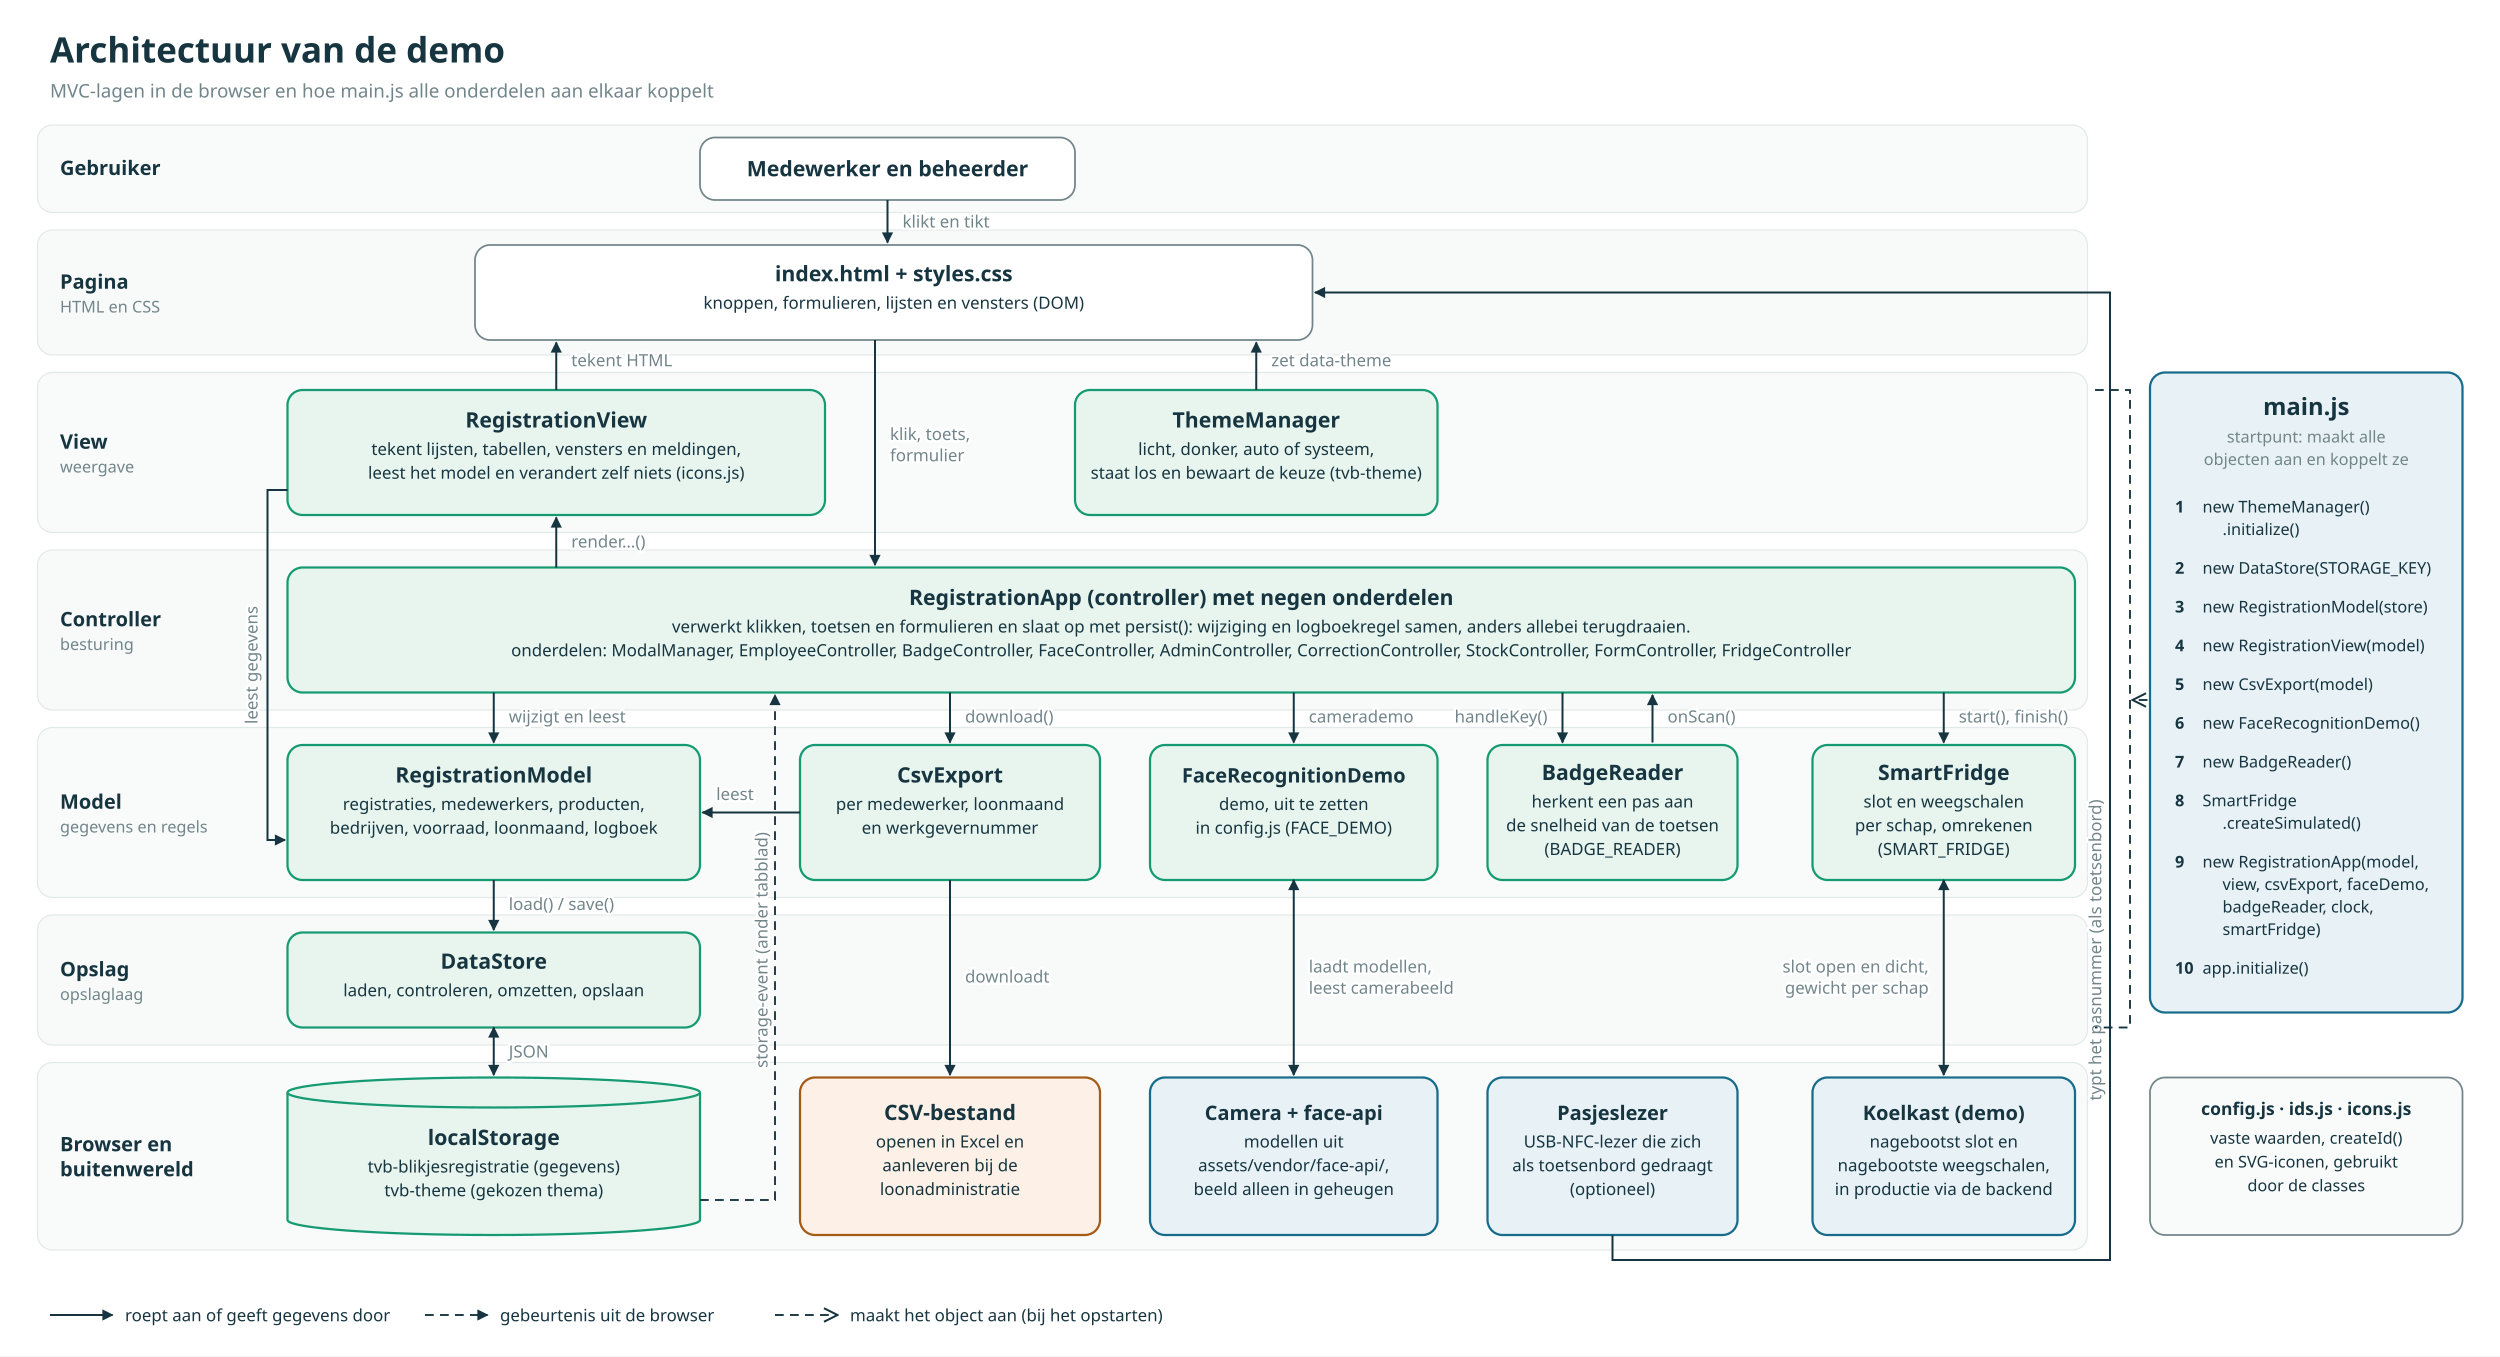
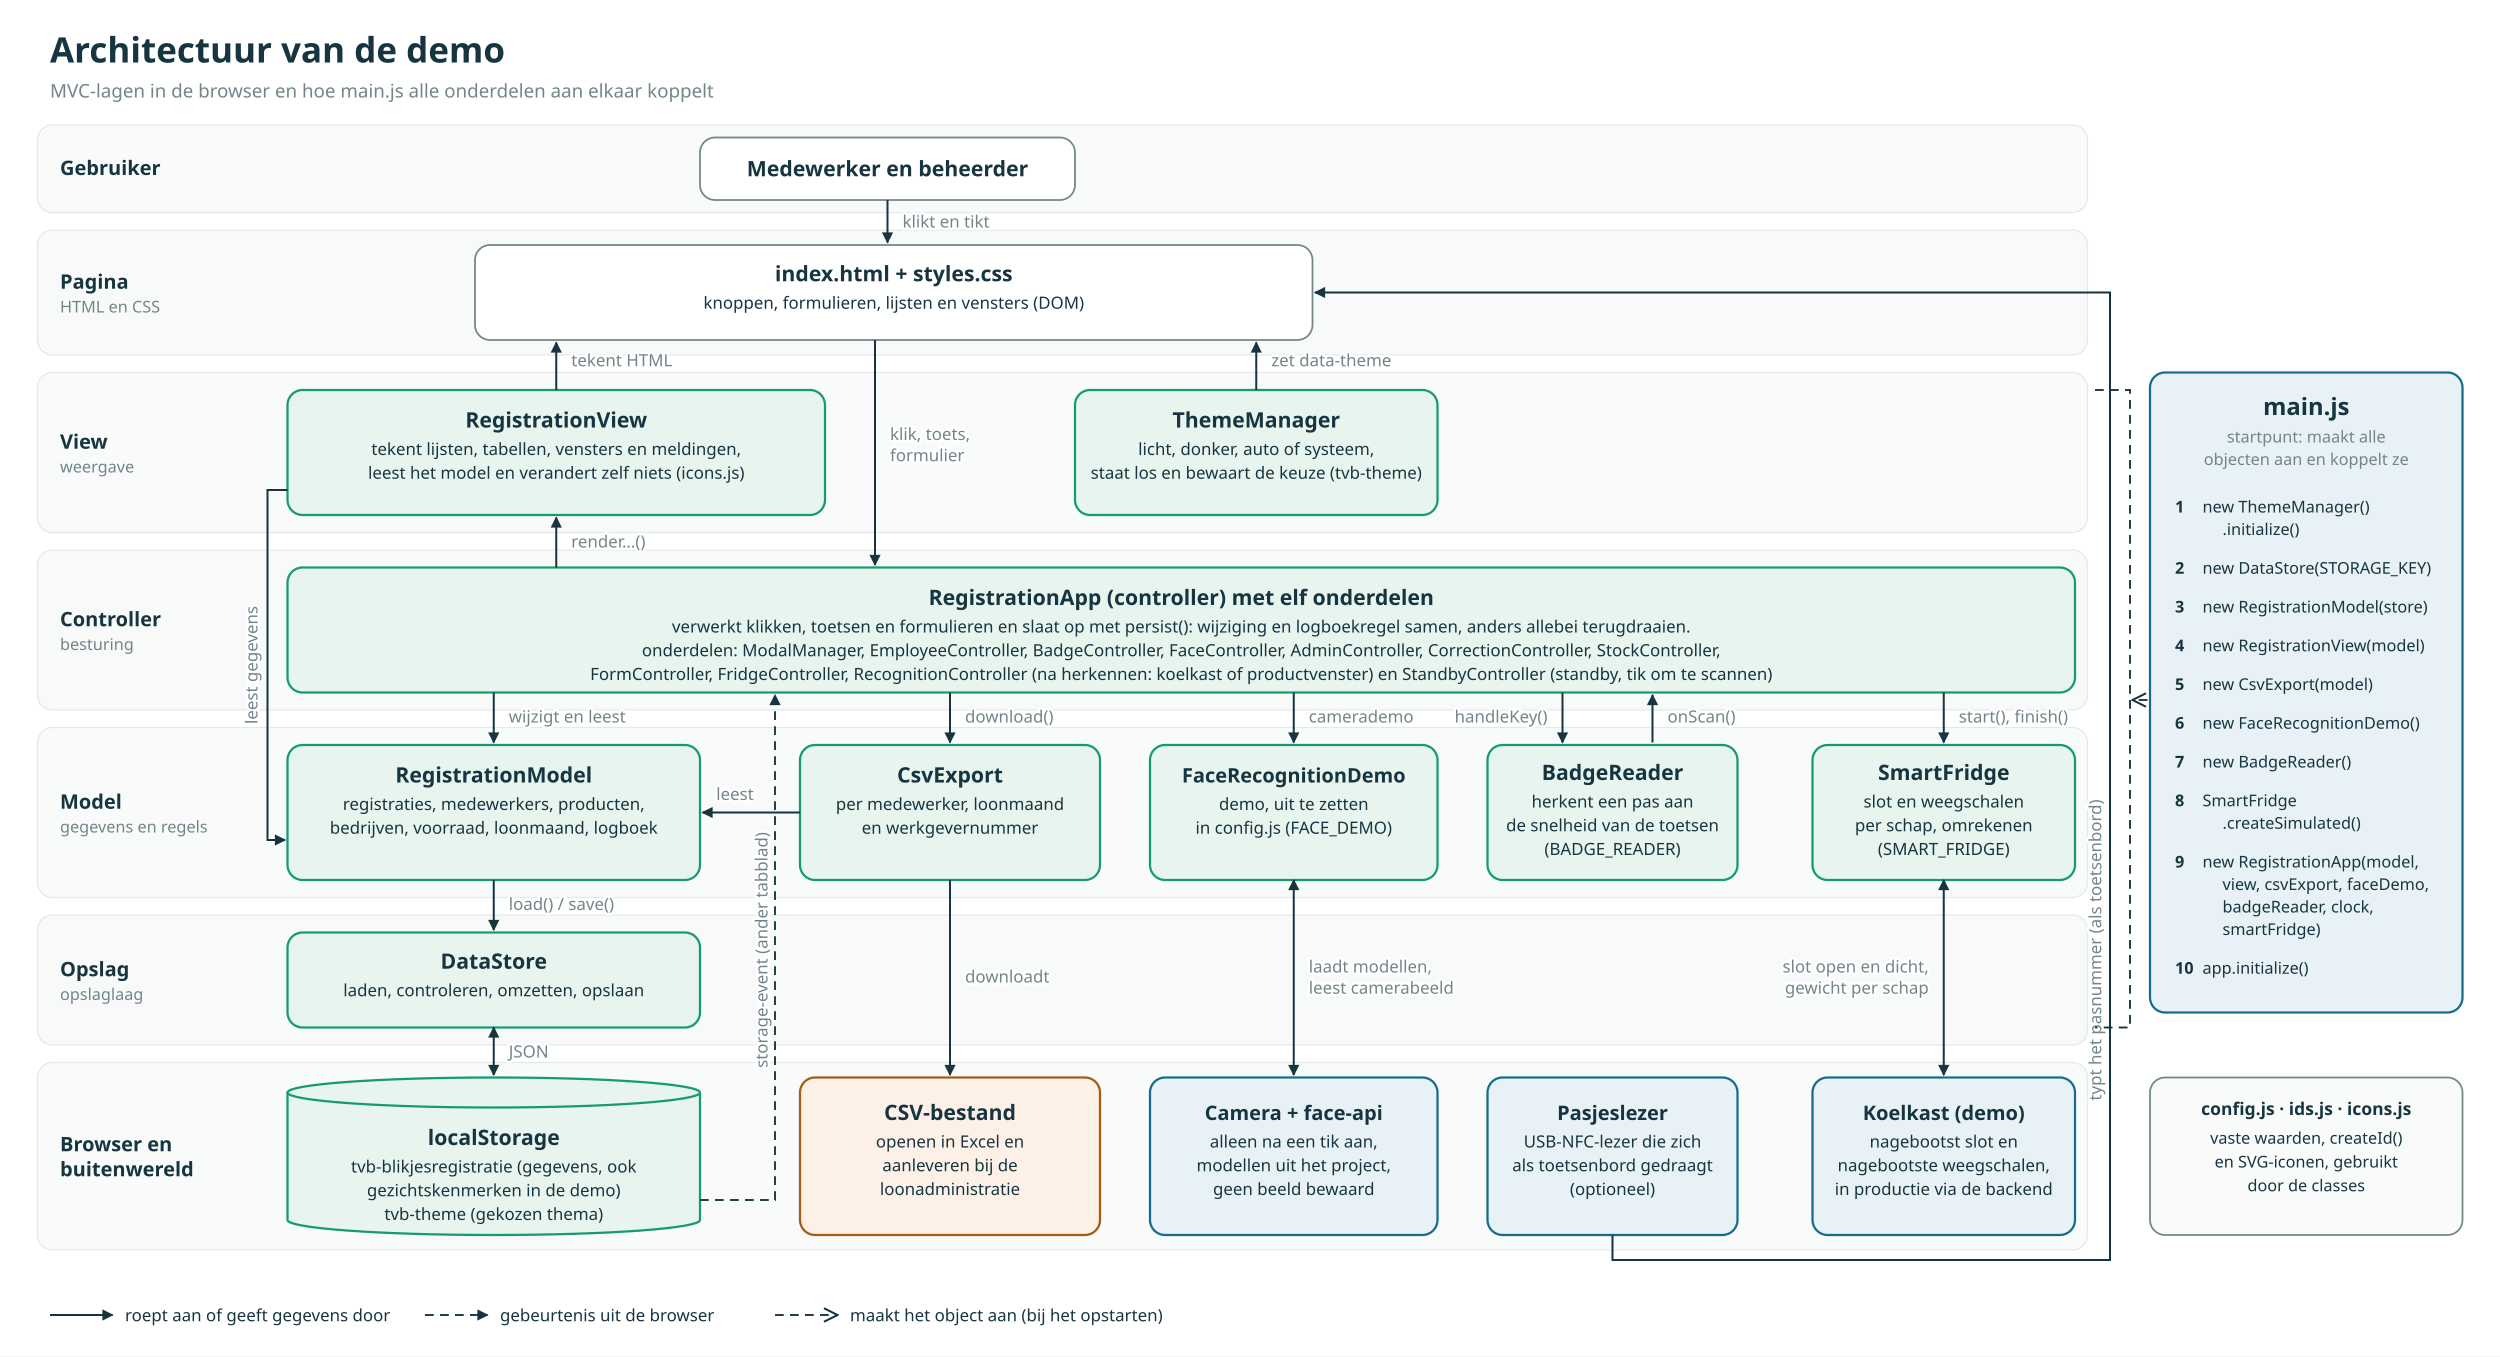
<svg xmlns="http://www.w3.org/2000/svg" width="2000" height="1085" viewBox="0 0 2000 1085" role="img" aria-labelledby="title desc">
  <defs>
    <style>
      text { font-family: "DM Sans", sans-serif; fill: #163540; }
      .kop { font-family: "Space Grotesk", "DM Sans", sans-serif; font-weight: 700; }
      .sub { fill: #71858a; }
      .lbl { font-size: 13.5px; fill: #71858a; paint-order: stroke; stroke: #ffffff; stroke-width: 4px; stroke-linejoin: round; }
      .lijn { fill: none; stroke: #163540; stroke-width: 1.6; }
      .stip { fill: none; stroke: #163540; stroke-width: 1.5; stroke-dasharray: 7 5; }
    </style>
    <marker id="pijl" viewBox="0 0 10 10" refX="9" refY="5" markerWidth="9" markerHeight="9" orient="auto-start-reverse" markerUnits="userSpaceOnUse">
      <path d="M0,0 L10,5 L0,10 z" fill="#163540" />
    </marker>
    <marker id="open" viewBox="0 0 12 12" refX="11" refY="6" markerWidth="13" markerHeight="13" orient="auto-start-reverse" markerUnits="userSpaceOnUse">
      <path d="M1,1 L11,6 L1,11" fill="none" stroke="#163540" stroke-width="1.5" />
    </marker>
  </defs>
  <rect width="2000" height="1085" fill="#ffffff" />
  <text x="40" y="50" font-size="28" class="kop">Architectuur van de demo</text>
  <text x="40" y="78" font-size="15" class="sub">MVC-lagen in de browser en hoe main.js alle onderdelen aan elkaar koppelt</text>
  <rect x="30" y="100" width="1640" height="70" rx="12" fill="#f8fbfa" stroke="#e2e9e8" stroke-width="1" />
  <text x="48" y="140" font-size="16" class="kop">Gebruiker</text>
  <rect x="30" y="184" width="1640" height="100" rx="12" fill="#f7faf9" stroke="#e2e9e8" stroke-width="1" />
  <text x="48" y="231" font-size="16" class="kop">Pagina</text>
  <text x="48" y="250" font-size="13" class="sub">HTML en CSS</text>
  <rect x="30" y="298" width="1640" height="128" rx="12" fill="#f8fbfa" stroke="#e2e9e8" stroke-width="1" />
  <text x="48" y="359" font-size="16" class="kop">View</text>
  <text x="48" y="378" font-size="13" class="sub">weergave</text>
  <rect x="30" y="440" width="1640" height="128" rx="12" fill="#f7faf9" stroke="#e2e9e8" stroke-width="1" />
  <text x="48" y="501" font-size="16" class="kop">Controller</text>
  <text x="48" y="520" font-size="13" class="sub">besturing</text>
  <rect x="30" y="582" width="1640" height="136" rx="12" fill="#f8fbfa" stroke="#e2e9e8" stroke-width="1" />
  <text x="48" y="647" font-size="16" class="kop">Model</text>
  <text x="48" y="666" font-size="13" class="sub">gegevens en regels</text>
  <rect x="30" y="732" width="1640" height="104" rx="12" fill="#f7faf9" stroke="#e2e9e8" stroke-width="1" />
  <text x="48" y="781" font-size="16" class="kop">Opslag</text>
  <text x="48" y="800" font-size="13" class="sub">opslaglaag</text>
  <rect x="30" y="850" width="1640" height="150" rx="12" fill="#f8fbfa" stroke="#e2e9e8" stroke-width="1" />
  <text x="48" y="921" font-size="16" class="kop">Browser en</text>
  <text x="48" y="941" font-size="16" class="kop">buitenwereld</text>
  <rect x="560" y="110" width="300" height="50" rx="12" fill="#ffffff" stroke="#71858a" stroke-width="1.4" class="box" />
  <text x="710" y="141" text-anchor="middle" font-size="17" class="kop">Medewerker en beheerder</text>
  <rect x="380" y="196" width="670" height="76" rx="12" fill="#ffffff" stroke="#71858a" stroke-width="1.4" class="box" />
  <text x="715" y="225" text-anchor="middle" font-size="17" class="kop">index.html + styles.css</text>
  <text x="715" y="247" text-anchor="middle" font-size="13.5">knoppen, formulieren, lijsten en vensters (DOM)</text>
  <rect x="230" y="312" width="430" height="100" rx="12" fill="#e8f5ee" stroke="#159a72" stroke-width="1.8" class="box" />
  <text x="445" y="342" text-anchor="middle" font-size="17" class="kop">RegistrationView</text>
  <text x="445" y="364" text-anchor="middle" font-size="13.5">tekent lijsten, tabellen, vensters en meldingen,</text>
  <text x="445" y="383" text-anchor="middle" font-size="13.5">leest het model en verandert zelf niets (icons.js)</text>
  <rect x="860" y="312" width="290" height="100" rx="12" fill="#e8f5ee" stroke="#159a72" stroke-width="1.8" class="box" />
  <text x="1005" y="342" text-anchor="middle" font-size="17" class="kop">ThemeManager</text>
  <text x="1005" y="364" text-anchor="middle" font-size="13.5">licht, donker, auto of systeem,</text>
  <text x="1005" y="383" text-anchor="middle" font-size="13.5">staat los en bewaart de keuze (tvb-theme)</text>
  <rect x="230" y="454" width="1430" height="100" rx="12" fill="#e8f5ee" stroke="#159a72" stroke-width="1.8" class="box" />
-   <text x="945" y="484" text-anchor="middle" font-size="17" class="kop">RegistrationApp (controller) met negen onderdelen</text>
+   <text x="945" y="484" text-anchor="middle" font-size="17" class="kop">RegistrationApp (controller) met elf onderdelen</text>
  <text x="945" y="506" text-anchor="middle" font-size="13.5">verwerkt klikken, toetsen en formulieren en slaat op met persist(): wijziging en logboekregel samen, anders allebei terugdraaien.</text>
-   <text x="945" y="525" text-anchor="middle" font-size="13.5">onderdelen: ModalManager, EmployeeController, BadgeController, FaceController, AdminController, CorrectionController, StockController, FormController, FridgeController</text>
+   <text x="945" y="525" text-anchor="middle" font-size="13.5">onderdelen: ModalManager, EmployeeController, BadgeController, FaceController, AdminController, CorrectionController, StockController,</text>
+   <text x="945" y="544" text-anchor="middle" font-size="13.5">FormController, FridgeController, RecognitionController (na herkennen: koelkast of productvenster) en StandbyController (standby, tik om te scannen)</text>
  <rect x="230" y="596" width="330" height="108" rx="12" fill="#e8f5ee" stroke="#159a72" stroke-width="1.8" class="box" />
  <text x="395" y="626" text-anchor="middle" font-size="17" class="kop">RegistrationModel</text>
  <text x="395" y="648" text-anchor="middle" font-size="13.5">registraties, medewerkers, producten,</text>
  <text x="395" y="667" text-anchor="middle" font-size="13.5">bedrijven, voorraad, loonmaand, logboek</text>
  <rect x="640" y="596" width="240" height="108" rx="12" fill="#e8f5ee" stroke="#159a72" stroke-width="1.8" class="box" />
  <text x="760" y="626" text-anchor="middle" font-size="17" class="kop">CsvExport</text>
  <text x="760" y="648" text-anchor="middle" font-size="13.5">per medewerker, loonmaand</text>
  <text x="760" y="667" text-anchor="middle" font-size="13.5">en werkgevernummer</text>
  <rect x="920" y="596" width="230" height="108" rx="12" fill="#e8f5ee" stroke="#159a72" stroke-width="1.8" class="box" />
  <text x="1035" y="626" text-anchor="middle" font-size="16" class="kop">FaceRecognitionDemo</text>
  <text x="1035" y="648" text-anchor="middle" font-size="13.5">demo, uit te zetten</text>
  <text x="1035" y="667" text-anchor="middle" font-size="13.5">in config.js (FACE_DEMO)</text>
  <rect x="1190" y="596" width="200" height="108" rx="12" fill="#e8f5ee" stroke="#159a72" stroke-width="1.8" class="box" />
  <text x="1290" y="624" text-anchor="middle" font-size="17" class="kop">BadgeReader</text>
  <text x="1290" y="646" text-anchor="middle" font-size="13.5">herkent een pas aan</text>
  <text x="1290" y="665" text-anchor="middle" font-size="13.5">de snelheid van de toetsen</text>
  <text x="1290" y="684" text-anchor="middle" font-size="13.5">(BADGE_READER)</text>
  <rect x="1450" y="596" width="210" height="108" rx="12" fill="#e8f5ee" stroke="#159a72" stroke-width="1.8" class="box" />
  <text x="1555" y="624" text-anchor="middle" font-size="17" class="kop">SmartFridge</text>
  <text x="1555" y="646" text-anchor="middle" font-size="13.5">slot en weegschalen</text>
  <text x="1555" y="665" text-anchor="middle" font-size="13.5">per schap, omrekenen</text>
  <text x="1555" y="684" text-anchor="middle" font-size="13.5">(SMART_FRIDGE)</text>
  <rect x="230" y="746" width="330" height="76" rx="12" fill="#e8f5ee" stroke="#159a72" stroke-width="1.8" class="box" />
  <text x="395" y="775" text-anchor="middle" font-size="17" class="kop">DataStore</text>
  <text x="395" y="797" text-anchor="middle" font-size="13.5">laden, controleren, omzetten, opslaan</text>
  <g class="box">
    <path d="M230,874 V976 A165,12 0 0 0 560,976 V874" fill="#e8f5ee" stroke="#159a72" stroke-width="1.8" />
    <ellipse cx="395" cy="874" rx="165" ry="12" fill="#e8f5ee" stroke="#159a72" stroke-width="1.8" />
  </g>
  <text x="395" y="916" text-anchor="middle" font-size="17" class="kop">localStorage</text>
-   <text x="395" y="938" text-anchor="middle" font-size="13.5">tvb-blikjesregistratie (gegevens)</text>
-   <text x="395" y="957" text-anchor="middle" font-size="13.5">tvb-theme (gekozen thema)</text>
+   <text x="395" y="938" text-anchor="middle" font-size="13.5">tvb-blikjesregistratie (gegevens, ook</text>
+   <text x="395" y="957" text-anchor="middle" font-size="13.5">gezichtskenmerken in de demo)</text>
+   <text x="395" y="976" text-anchor="middle" font-size="13.5">tvb-theme (gekozen thema)</text>
  <rect x="640" y="862" width="240" height="126" rx="12" fill="#fdf1e7" stroke="#a55a16" stroke-width="1.8" class="box" />
  <text x="760" y="896" text-anchor="middle" font-size="17" class="kop">CSV-bestand</text>
  <text x="760" y="918" text-anchor="middle" font-size="13.5">openen in Excel en</text>
  <text x="760" y="937" text-anchor="middle" font-size="13.5">aanleveren bij de</text>
  <text x="760" y="956" text-anchor="middle" font-size="13.5">loonadministratie</text>
  <rect x="920" y="862" width="230" height="126" rx="12" fill="#e8f2f6" stroke="#176b8b" stroke-width="1.8" class="box" />
  <text x="1035" y="896" text-anchor="middle" font-size="16" class="kop">Camera + face-api</text>
-   <text x="1035" y="918" text-anchor="middle" font-size="13.5">modellen uit</text>
-   <text x="1035" y="937" text-anchor="middle" font-size="13.5">assets/vendor/face-api/,</text>
-   <text x="1035" y="956" text-anchor="middle" font-size="13.5">beeld alleen in geheugen</text>
+   <text x="1035" y="918" text-anchor="middle" font-size="13.5">alleen na een tik aan,</text>
+   <text x="1035" y="937" text-anchor="middle" font-size="13.5">modellen uit het project,</text>
+   <text x="1035" y="956" text-anchor="middle" font-size="13.5">geen beeld bewaard</text>
  <rect x="1450" y="862" width="210" height="126" rx="12" fill="#e8f2f6" stroke="#176b8b" stroke-width="1.8" class="box" />
  <text x="1555" y="896" text-anchor="middle" font-size="16" class="kop">Koelkast (demo)</text>
  <text x="1555" y="918" text-anchor="middle" font-size="13.5">nagebootst slot en</text>
  <text x="1555" y="937" text-anchor="middle" font-size="13.5">nagebootste weegschalen,</text>
  <text x="1555" y="956" text-anchor="middle" font-size="13.5">in productie via de backend</text>
  <rect x="1190" y="862" width="200" height="126" rx="12" fill="#e8f2f6" stroke="#176b8b" stroke-width="1.8" class="box" />
  <text x="1290" y="896" text-anchor="middle" font-size="16" class="kop">Pasjeslezer</text>
  <text x="1290" y="918" text-anchor="middle" font-size="13.5">USB-NFC-lezer die zich</text>
  <text x="1290" y="937" text-anchor="middle" font-size="13.5">als toetsenbord gedraagt</text>
  <text x="1290" y="956" text-anchor="middle" font-size="13.5">(optioneel)</text>
  <path d="M710,160 L710,194" class="lijn" marker-end="url(#pijl)" />
  <text x="722" y="182" class="lbl">klikt en tikt</text>
  <path d="M445,312 L445,274" class="lijn" marker-end="url(#pijl)" />
  <text x="457" y="293" class="lbl">tekent HTML</text>
  <path d="M1005,312 L1005,274" class="lijn" marker-end="url(#pijl)" />
  <text x="1017" y="293" class="lbl">zet data-theme</text>
  <path d="M700,272 L700,452" class="lijn" marker-end="url(#pijl)" />
  <text x="712" y="352" class="lbl">klik, toets,</text>
  <text x="712" y="369" class="lbl">formulier</text>
  <path d="M445,454 L445,414" class="lijn" marker-end="url(#pijl)" />
  <text x="457" y="438" class="lbl">render…()</text>
  <path d="M395,554 L395,594" class="lijn" marker-end="url(#pijl)" />
  <text x="407" y="578" class="lbl">wijzigt en leest</text>
  <path d="M760,554 L760,594" class="lijn" marker-end="url(#pijl)" />
  <text x="772" y="578" class="lbl">download()</text>
  <path d="M1035,554 L1035,594" class="lijn" marker-end="url(#pijl)" />
  <text x="1047" y="578" class="lbl">camerademo</text>
  <path d="M230,392 H214 V672 H228" class="lijn" marker-end="url(#pijl)" />
  <text x="206" y="532" text-anchor="middle" class="lbl" transform="rotate(-90 206 532)">leest gegevens</text>
  <path d="M640,650 L562,650" class="lijn" marker-end="url(#pijl)" />
  <text x="588" y="640" text-anchor="middle" class="lbl">leest</text>
  <path d="M395,704 L395,744" class="lijn" marker-end="url(#pijl)" />
  <text x="407" y="728" class="lbl">load() / save()</text>
  <path d="M395,822 L395,860" class="lijn" marker-start="url(#pijl)" marker-end="url(#pijl)" />
  <text x="407" y="846" class="lbl">JSON</text>
  <path d="M760,704 L760,860" class="lijn" marker-end="url(#pijl)" />
  <text x="772" y="786" class="lbl">downloadt</text>
  <path d="M1035,704 L1035,860" class="lijn" marker-start="url(#pijl)" marker-end="url(#pijl)" />
  <text x="1047" y="778" class="lbl">laadt modellen,</text>
  <text x="1047" y="795" class="lbl">leest camerabeeld</text>
  <path d="M1250,554 L1250,594" class="lijn" marker-end="url(#pijl)" />
  <text x="1238" y="578" text-anchor="end" class="lbl">handleKey()</text>
  <path d="M1322,594 L1322,556" class="lijn" marker-end="url(#pijl)" />
  <text x="1334" y="578" class="lbl">onScan()</text>
  <path d="M1290,988 V1008 H1688 V234 H1052" class="lijn" marker-end="url(#pijl)" />
  <text x="1681" y="760" text-anchor="middle" class="lbl" transform="rotate(-90 1681 760)">typt het pasnummer (als toetsenbord)</text>
  <path d="M560,960 H620 V556" class="stip" marker-end="url(#pijl)" />
  <path d="M1555,554 L1555,594" class="lijn" marker-end="url(#pijl)" />
  <text x="1567" y="578" class="lbl">start(), finish()</text>
  <path d="M1555,704 L1555,860" class="lijn" marker-start="url(#pijl)" marker-end="url(#pijl)" />
  <text x="1543" y="778" text-anchor="end" class="lbl">slot open en dicht,</text>
  <text x="1543" y="795" text-anchor="end" class="lbl">gewicht per schap</text>
  <text x="614" y="760" text-anchor="middle" class="lbl" transform="rotate(-90 614 760)">storage-event (ander tabblad)</text>
  <rect x="1720" y="298" width="250" height="512" rx="12" fill="#e8f2f6" stroke="#176b8b" stroke-width="1.8" class="box" />
  <text x="1845" y="332" text-anchor="middle" font-size="19" class="kop">main.js</text>
  <text x="1845" y="354" text-anchor="middle" font-size="13" class="sub">startpunt: maakt alle</text>
  <text x="1845" y="372" text-anchor="middle" font-size="13" class="sub">objecten aan en koppelt ze</text>
  <text x="1740" y="410" font-size="13" font-weight="700" fill="#176b8b">1</text>
  <text x="1762" y="410" font-size="13">new ThemeManager()</text>
  <text x="1778" y="428" font-size="13">.initialize()</text>
  <text x="1740" y="459" font-size="13" font-weight="700" fill="#176b8b">2</text>
  <text x="1762" y="459" font-size="13">new DataStore(STORAGE_KEY)</text>
  <text x="1740" y="490" font-size="13" font-weight="700" fill="#176b8b">3</text>
  <text x="1762" y="490" font-size="13">new RegistrationModel(store)</text>
  <text x="1740" y="521" font-size="13" font-weight="700" fill="#176b8b">4</text>
  <text x="1762" y="521" font-size="13">new RegistrationView(model)</text>
  <text x="1740" y="552" font-size="13" font-weight="700" fill="#176b8b">5</text>
  <text x="1762" y="552" font-size="13">new CsvExport(model)</text>
  <text x="1740" y="583" font-size="13" font-weight="700" fill="#176b8b">6</text>
  <text x="1762" y="583" font-size="13">new FaceRecognitionDemo()</text>
  <text x="1740" y="614" font-size="13" font-weight="700" fill="#176b8b">7</text>
  <text x="1762" y="614" font-size="13">new BadgeReader()</text>
  <text x="1740" y="645" font-size="13" font-weight="700" fill="#176b8b">8</text>
  <text x="1762" y="645" font-size="13">SmartFridge</text>
  <text x="1778" y="663" font-size="13">.createSimulated()</text>
  <text x="1740" y="694" font-size="13" font-weight="700" fill="#176b8b">9</text>
  <text x="1762" y="694" font-size="13">new RegistrationApp(model,</text>
  <text x="1778" y="712" font-size="13">view, csvExport, faceDemo,</text>
  <text x="1778" y="730" font-size="13">badgeReader, clock,</text>
  <text x="1778" y="748" font-size="13">smartFridge)</text>
  <text x="1740" y="779" font-size="13" font-weight="700" fill="#176b8b">10</text>
  <text x="1762" y="779" font-size="13">app.initialize()</text>
  <path d="M1676,312 H1704 V822 H1676" class="stip" />
  <path d="M1718,560 L1706,560" class="stip" marker-end="url(#open)" />
  <rect x="1720" y="862" width="250" height="126" rx="12" fill="#f8fbfa" stroke="#71858a" stroke-width="1.4" class="box" />
  <text x="1845" y="892" text-anchor="middle" font-size="14" class="kop">config.js · ids.js · icons.js</text>
  <text x="1845" y="915" text-anchor="middle" font-size="13">vaste waarden, createId()</text>
  <text x="1845" y="934" text-anchor="middle" font-size="13">en SVG-iconen, gebruikt</text>
  <text x="1845" y="953" text-anchor="middle" font-size="13">door de classes</text>
  <path d="M40,1052 L90,1052" class="lijn" marker-end="url(#pijl)" />
  <text x="100" y="1057" font-size="13.5">roept aan of geeft gegevens door</text>
  <path d="M340,1052 L390,1052" class="stip" marker-end="url(#pijl)" />
  <text x="400" y="1057" font-size="13.5">gebeurtenis uit de browser</text>
  <path d="M620,1052 L670,1052" class="stip" marker-end="url(#open)" />
  <text x="680" y="1057" font-size="13.5">maakt het object aan (bij het opstarten)</text>
</svg>
